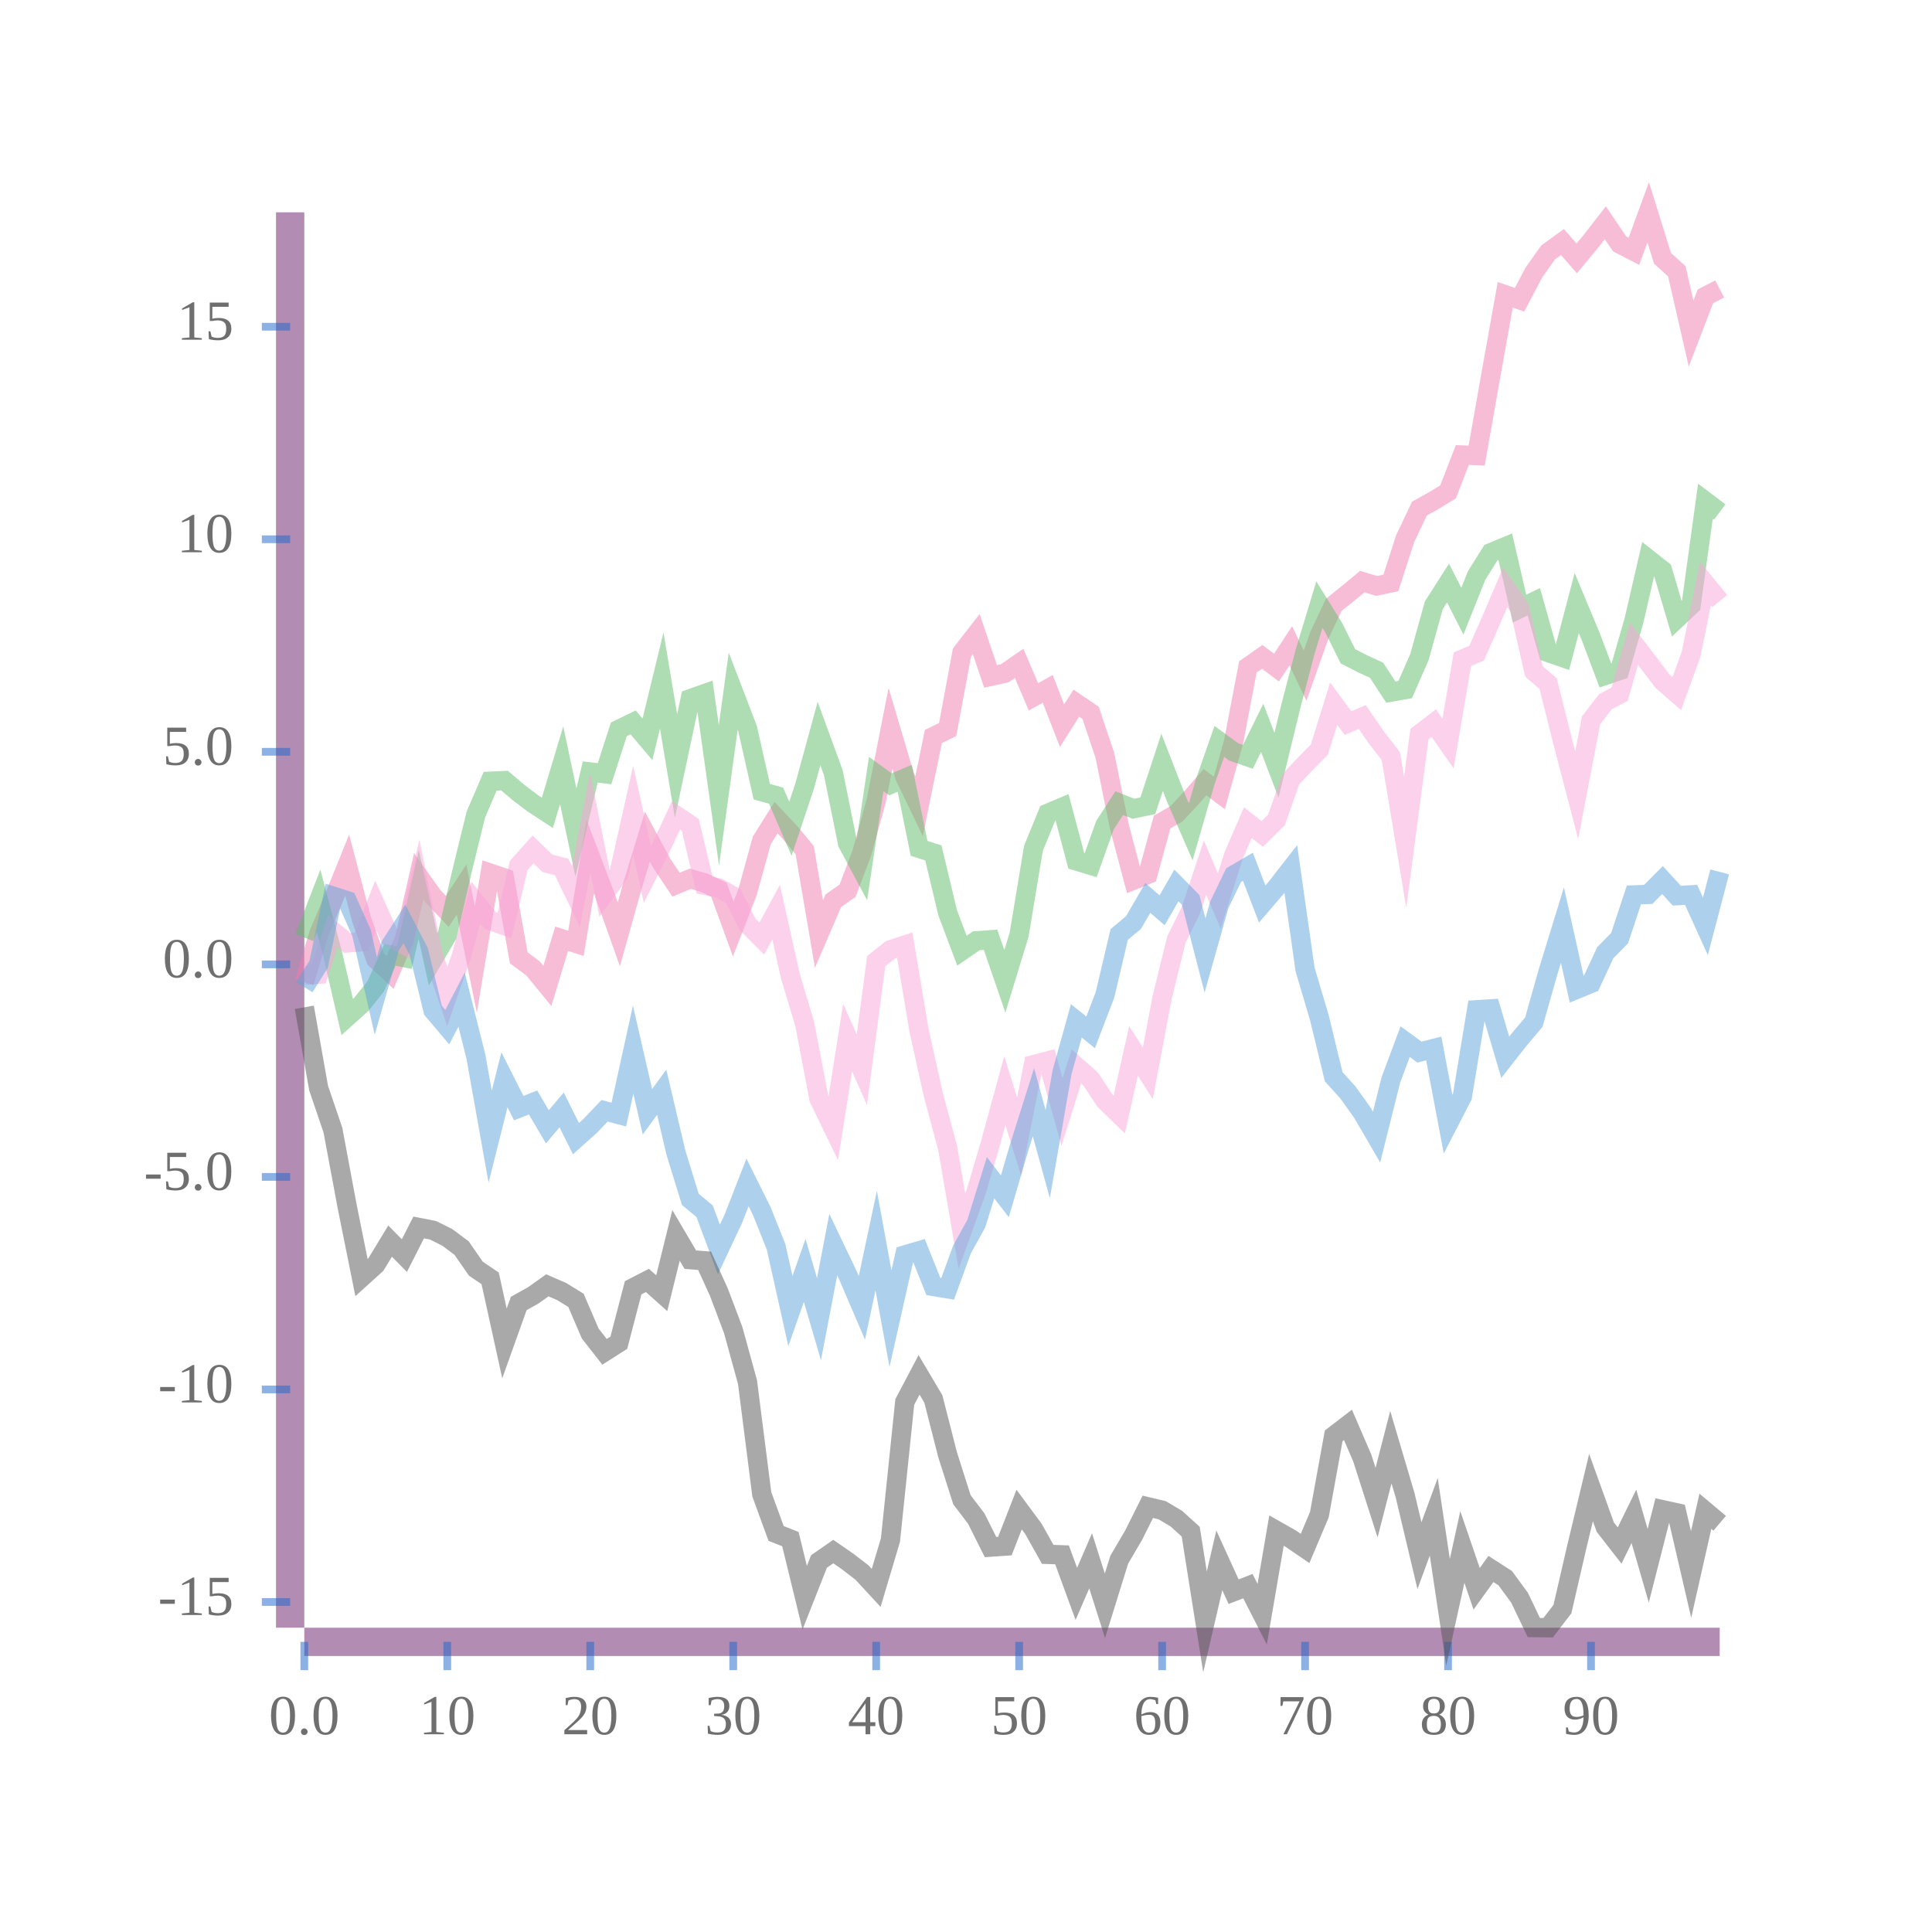
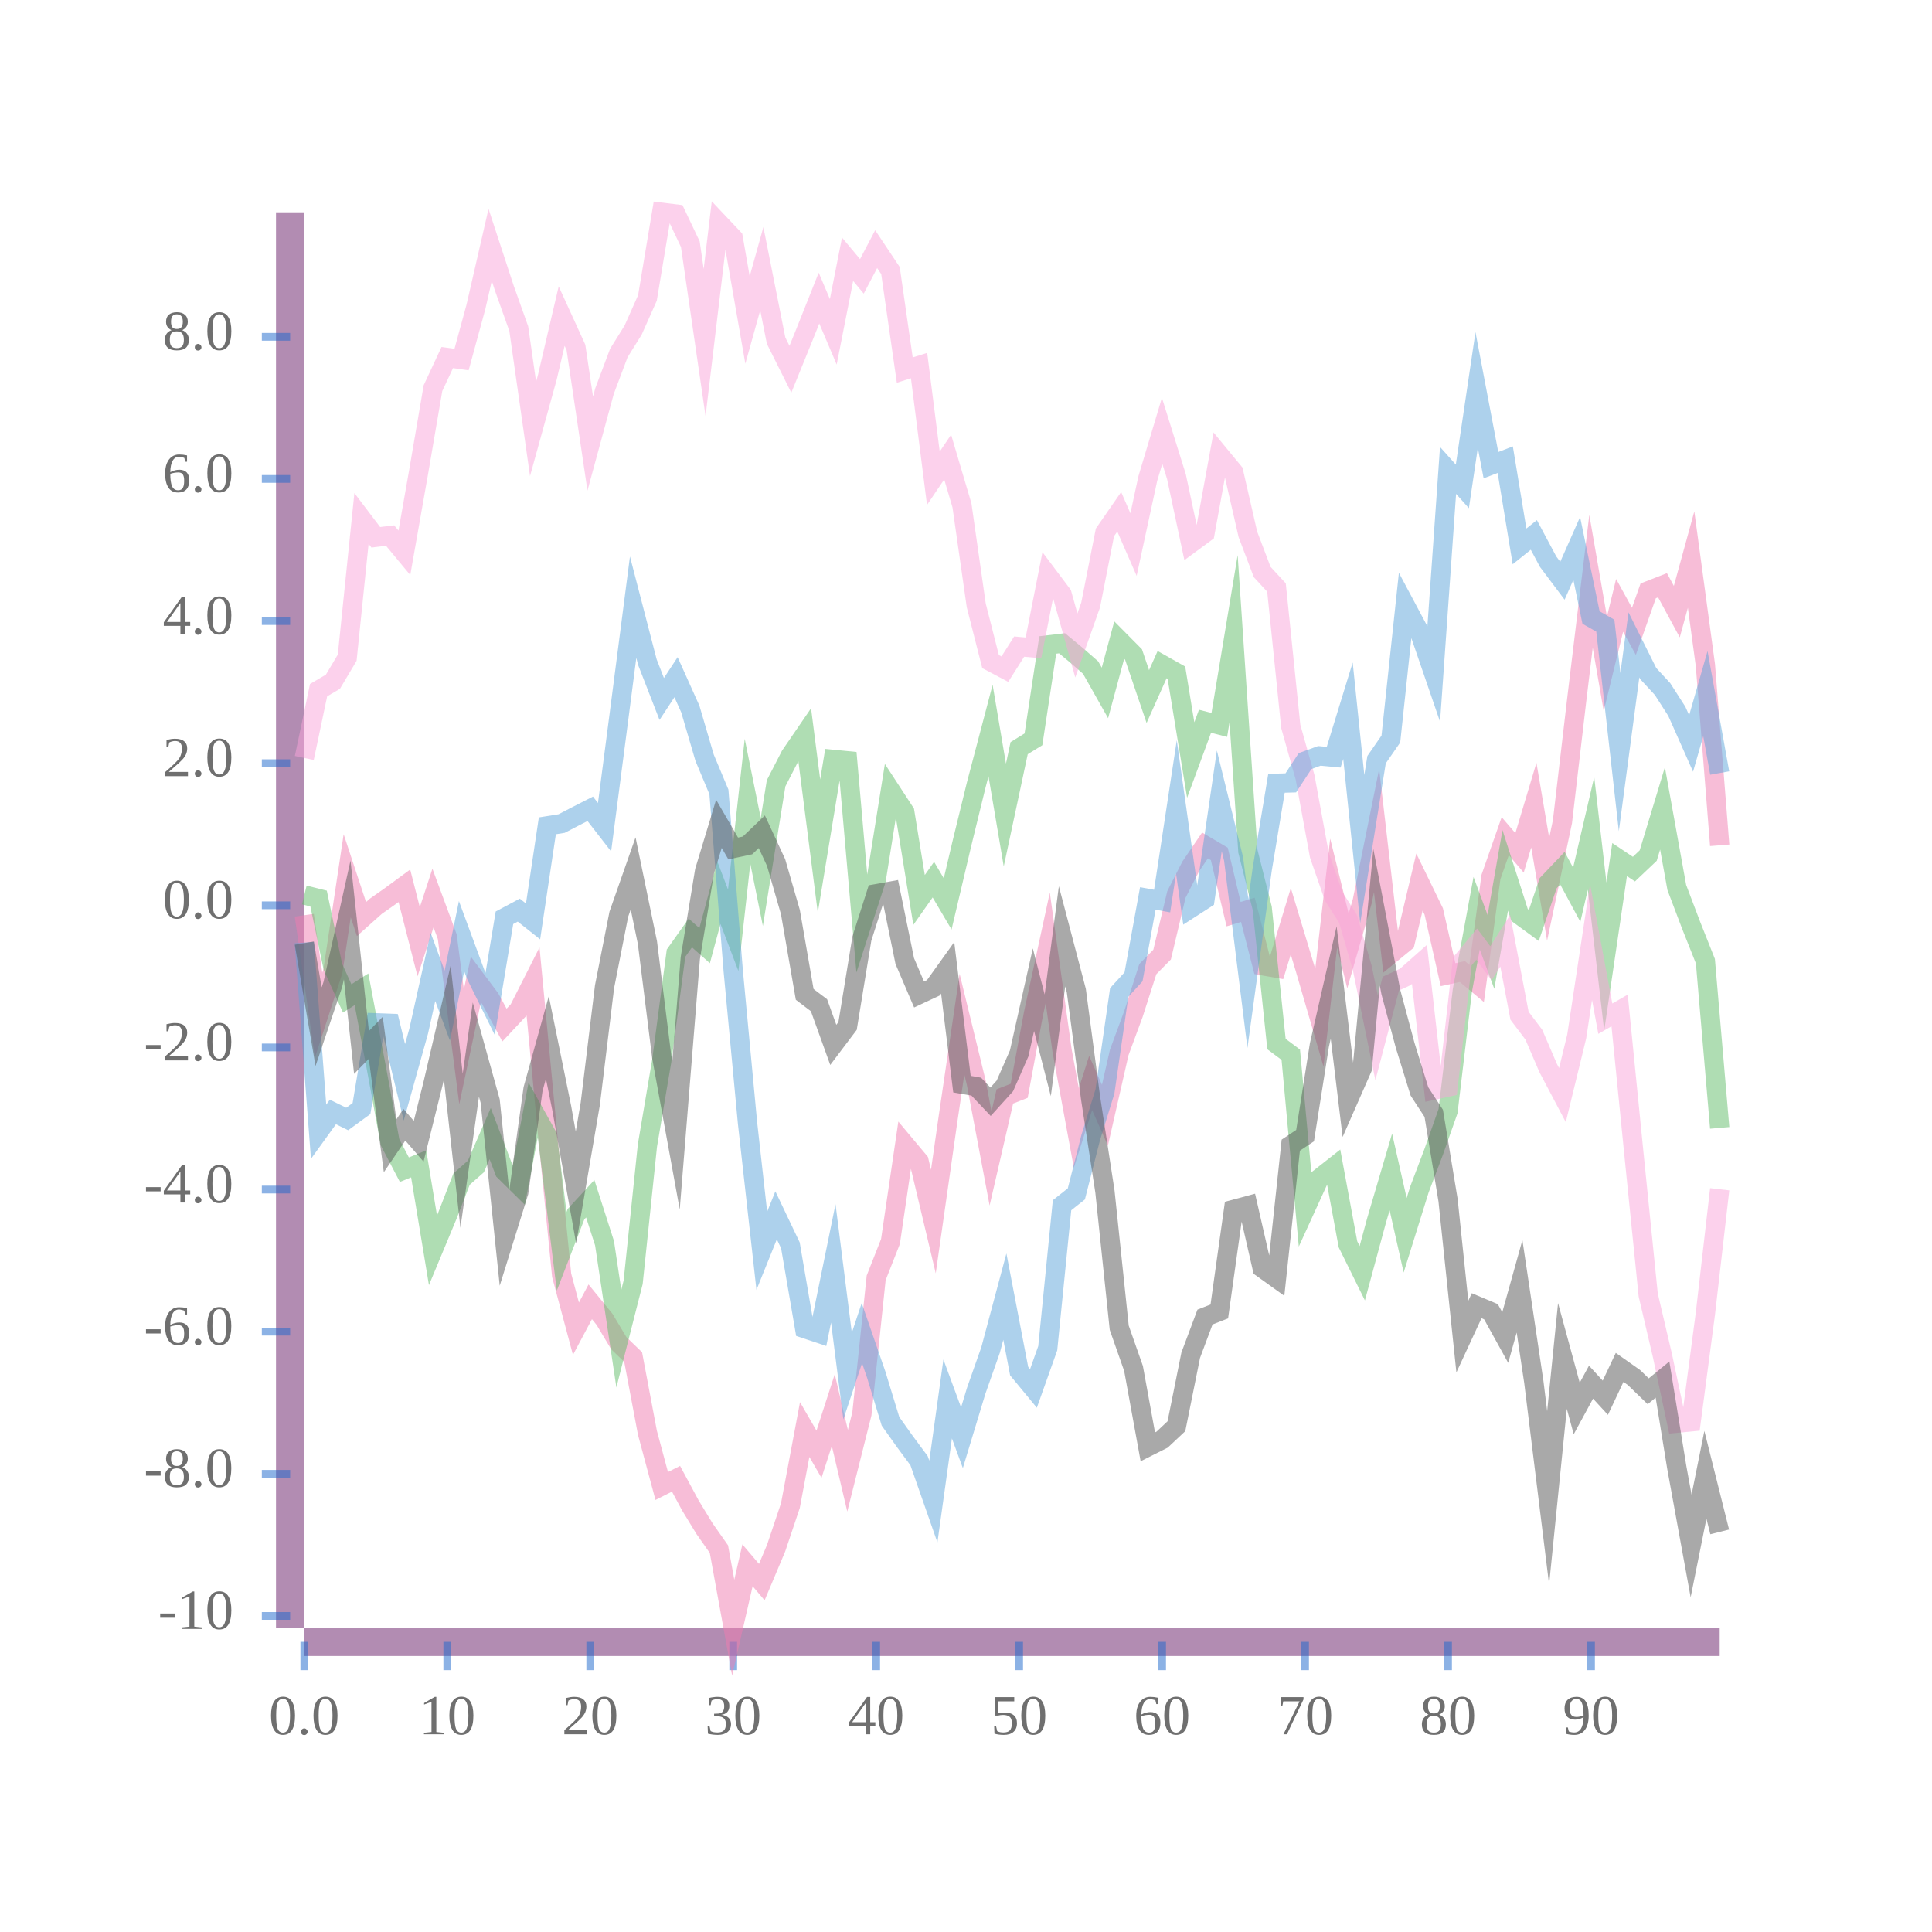
<svg xmlns="http://www.w3.org/2000/svg" height="200" stroke-opacity="1" viewBox="0 0 200 200" font-size="1" width="200" stroke="rgb(0,0,0)" version="1.1">
  <defs />
  <g stroke-linejoin="miter" stroke-opacity="0.0" fill-opacity="0.5" stroke="rgb(0,0,0)" stroke-width="0.0" fill="rgb(102,26,102)" stroke-linecap="butt" stroke-miterlimit="10.0">
    <path d="M 31.502,168.498 l -0,-146.52 h -2.93 l -0,146.52 Z" />
  </g>
  <g stroke-linejoin="miter" stroke-opacity="1.0" fill-opacity="0.7" font-size="5.861px" stroke="rgb(0,0,0)" stroke-width="0.8" fill="rgb(51,51,51)" stroke-linecap="butt" stroke-miterlimit="10.0">
-     <text dominant-baseline="middle" transform="matrix(1,0,0,1,24.1758,33.8222)" stroke="none" text-anchor="end">15</text>
+     <text dominant-baseline="middle" transform="matrix(1,0,0,1,24.1758,34.8667)" stroke="none" text-anchor="end">8.0</text>
  </g>
  <g stroke-linejoin="miter" stroke-opacity="0.5" fill-opacity="0.0" stroke="rgb(26,102,204)" stroke-width="0.8" fill="rgb(0,0,0)" stroke-linecap="butt" stroke-miterlimit="10.0">
-     <path d="M 27.106,33.822 h 2.93 " />
+     <path d="M 27.106,34.867 h 2.93 " />
  </g>
  <g stroke-linejoin="miter" stroke-opacity="1.0" fill-opacity="0.7" font-size="5.861px" stroke="rgb(0,0,0)" stroke-width="0.8" fill="rgb(51,51,51)" stroke-linecap="butt" stroke-miterlimit="10.0">
-     <text dominant-baseline="middle" transform="matrix(1,0,0,1,24.1758,55.8248)" stroke="none" text-anchor="end">10</text>
+     <text dominant-baseline="middle" transform="matrix(1,0,0,1,24.1758,49.5793)" stroke="none" text-anchor="end">6.0</text>
  </g>
  <g stroke-linejoin="miter" stroke-opacity="0.5" fill-opacity="0.0" stroke="rgb(26,102,204)" stroke-width="0.8" fill="rgb(0,0,0)" stroke-linecap="butt" stroke-miterlimit="10.0">
-     <path d="M 27.106,55.825 h 2.93 " />
+     <path d="M 27.106,49.579 h 2.93 " />
  </g>
  <g stroke-linejoin="miter" stroke-opacity="1.0" fill-opacity="0.7" font-size="5.861px" stroke="rgb(0,0,0)" stroke-width="0.8" fill="rgb(51,51,51)" stroke-linecap="butt" stroke-miterlimit="10.0">
-     <text dominant-baseline="middle" transform="matrix(1,0,0,1,24.1758,77.8273)" stroke="none" text-anchor="end">5.0</text>
+     <text dominant-baseline="middle" transform="matrix(1,0,0,1,24.1758,64.2918)" stroke="none" text-anchor="end">4.0</text>
  </g>
  <g stroke-linejoin="miter" stroke-opacity="0.5" fill-opacity="0.0" stroke="rgb(26,102,204)" stroke-width="0.8" fill="rgb(0,0,0)" stroke-linecap="butt" stroke-miterlimit="10.0">
-     <path d="M 27.106,77.827 h 2.93 " />
+     <path d="M 27.106,64.292 h 2.93 " />
  </g>
  <g stroke-linejoin="miter" stroke-opacity="1.0" fill-opacity="0.7" font-size="5.861px" stroke="rgb(0,0,0)" stroke-width="0.8" fill="rgb(51,51,51)" stroke-linecap="butt" stroke-miterlimit="10.0">
-     <text dominant-baseline="middle" transform="matrix(1,0,0,1,24.1758,99.8299)" stroke="none" text-anchor="end">0.0</text>
+     <text dominant-baseline="middle" transform="matrix(1,0,0,1,24.1758,79.0044)" stroke="none" text-anchor="end">2.0</text>
  </g>
  <g stroke-linejoin="miter" stroke-opacity="0.5" fill-opacity="0.0" stroke="rgb(26,102,204)" stroke-width="0.8" fill="rgb(0,0,0)" stroke-linecap="butt" stroke-miterlimit="10.0">
-     <path d="M 27.106,99.83 h 2.93 " />
+     <path d="M 27.106,79.004 h 2.93 " />
  </g>
  <g stroke-linejoin="miter" stroke-opacity="1.0" fill-opacity="0.7" font-size="5.861px" stroke="rgb(0,0,0)" stroke-width="0.8" fill="rgb(51,51,51)" stroke-linecap="butt" stroke-miterlimit="10.0">
-     <text dominant-baseline="middle" transform="matrix(1,0,0,1,24.1758,121.8325)" stroke="none" text-anchor="end">-5.0</text>
+     <text dominant-baseline="middle" transform="matrix(1,0,0,1,24.1758,93.7169)" stroke="none" text-anchor="end">0.0</text>
  </g>
  <g stroke-linejoin="miter" stroke-opacity="0.5" fill-opacity="0.0" stroke="rgb(26,102,204)" stroke-width="0.8" fill="rgb(0,0,0)" stroke-linecap="butt" stroke-miterlimit="10.0">
-     <path d="M 27.106,121.832 h 2.93 " />
+     <path d="M 27.106,93.717 h 2.93 " />
  </g>
  <g stroke-linejoin="miter" stroke-opacity="1.0" fill-opacity="0.7" font-size="5.861px" stroke="rgb(0,0,0)" stroke-width="0.8" fill="rgb(51,51,51)" stroke-linecap="butt" stroke-miterlimit="10.0">
-     <text dominant-baseline="middle" transform="matrix(1,0,0,1,24.1758,143.8351)" stroke="none" text-anchor="end">-10</text>
+     <text dominant-baseline="middle" transform="matrix(1,0,0,1,24.1758,108.4295)" stroke="none" text-anchor="end">-2.0</text>
  </g>
  <g stroke-linejoin="miter" stroke-opacity="0.5" fill-opacity="0.0" stroke="rgb(26,102,204)" stroke-width="0.8" fill="rgb(0,0,0)" stroke-linecap="butt" stroke-miterlimit="10.0">
-     <path d="M 27.106,143.835 h 2.93 " />
+     <path d="M 27.106,108.43 h 2.93 " />
  </g>
  <g stroke-linejoin="miter" stroke-opacity="1.0" fill-opacity="0.7" font-size="5.861px" stroke="rgb(0,0,0)" stroke-width="0.8" fill="rgb(51,51,51)" stroke-linecap="butt" stroke-miterlimit="10.0">
-     <text dominant-baseline="middle" transform="matrix(1,0,0,1,24.1758,165.8377)" stroke="none" text-anchor="end">-15</text>
+     <text dominant-baseline="middle" transform="matrix(1,0,0,1,24.1758,123.1421)" stroke="none" text-anchor="end">-4.0</text>
  </g>
  <g stroke-linejoin="miter" stroke-opacity="0.5" fill-opacity="0.0" stroke="rgb(26,102,204)" stroke-width="0.8" fill="rgb(0,0,0)" stroke-linecap="butt" stroke-miterlimit="10.0">
-     <path d="M 27.106,165.838 h 2.93 " />
+     <path d="M 27.106,123.142 h 2.93 " />
+   </g>
+   <g stroke-linejoin="miter" stroke-opacity="1.0" fill-opacity="0.7" font-size="5.861px" stroke="rgb(0,0,0)" stroke-width="0.8" fill="rgb(51,51,51)" stroke-linecap="butt" stroke-miterlimit="10.0">
+     <text dominant-baseline="middle" transform="matrix(1,0,0,1,24.1758,137.8546)" stroke="none" text-anchor="end">-6.0</text>
+   </g>
+   <g stroke-linejoin="miter" stroke-opacity="0.5" fill-opacity="0.0" stroke="rgb(26,102,204)" stroke-width="0.8" fill="rgb(0,0,0)" stroke-linecap="butt" stroke-miterlimit="10.0">
+     <path d="M 27.106,137.855 h 2.93 " />
+   </g>
+   <g stroke-linejoin="miter" stroke-opacity="1.0" fill-opacity="0.7" font-size="5.861px" stroke="rgb(0,0,0)" stroke-width="0.8" fill="rgb(51,51,51)" stroke-linecap="butt" stroke-miterlimit="10.0">
+     <text dominant-baseline="middle" transform="matrix(1,0,0,1,24.1758,152.5672)" stroke="none" text-anchor="end">-8.0</text>
+   </g>
+   <g stroke-linejoin="miter" stroke-opacity="0.5" fill-opacity="0.0" stroke="rgb(26,102,204)" stroke-width="0.8" fill="rgb(0,0,0)" stroke-linecap="butt" stroke-miterlimit="10.0">
+     <path d="M 27.106,152.567 h 2.93 " />
+   </g>
+   <g stroke-linejoin="miter" stroke-opacity="1.0" fill-opacity="0.7" font-size="5.861px" stroke="rgb(0,0,0)" stroke-width="0.8" fill="rgb(51,51,51)" stroke-linecap="butt" stroke-miterlimit="10.0">
+     <text dominant-baseline="middle" transform="matrix(1,0,0,1,24.1758,167.2797)" stroke="none" text-anchor="end">-10</text>
+   </g>
+   <g stroke-linejoin="miter" stroke-opacity="0.5" fill-opacity="0.0" stroke="rgb(26,102,204)" stroke-width="0.8" fill="rgb(0,0,0)" stroke-linecap="butt" stroke-miterlimit="10.0">
+     <path d="M 27.106,167.28 h 2.93 " />
  </g>
  <g stroke-linejoin="miter" stroke-opacity="0.0" fill-opacity="0.5" stroke="rgb(0,0,0)" stroke-width="0.0" fill="rgb(102,26,102)" stroke-linecap="butt" stroke-miterlimit="10.0">
    <path d="M 178.022,171.429 l -0,-2.93 h -146.52 l -0,2.93 Z" />
  </g>
  <g stroke-linejoin="miter" stroke-opacity="1.0" fill-opacity="0.7" font-size="5.861px" stroke="rgb(0,0,0)" stroke-width="0.8" fill="rgb(51,51,51)" stroke-linecap="butt" stroke-miterlimit="10.0">
    <text dominant-baseline="text-before-edge" transform="matrix(1,0,0,1,164.702,175.8242)" stroke="none" text-anchor="middle">90</text>
  </g>
  <g stroke-linejoin="miter" stroke-opacity="0.5" fill-opacity="0.0" stroke="rgb(26,102,204)" stroke-width="0.8" fill="rgb(0,0,0)" stroke-linecap="butt" stroke-miterlimit="10.0">
    <path d="M 164.702,169.963 v 2.93 " />
  </g>
  <g stroke-linejoin="miter" stroke-opacity="1.0" fill-opacity="0.7" font-size="5.861px" stroke="rgb(0,0,0)" stroke-width="0.8" fill="rgb(51,51,51)" stroke-linecap="butt" stroke-miterlimit="10.0">
    <text dominant-baseline="text-before-edge" transform="matrix(1,0,0,1,149.9019,175.8242)" stroke="none" text-anchor="middle">80</text>
  </g>
  <g stroke-linejoin="miter" stroke-opacity="0.5" fill-opacity="0.0" stroke="rgb(26,102,204)" stroke-width="0.8" fill="rgb(0,0,0)" stroke-linecap="butt" stroke-miterlimit="10.0">
    <path d="M 149.902,169.963 v 2.93 " />
  </g>
  <g stroke-linejoin="miter" stroke-opacity="1.0" fill-opacity="0.7" font-size="5.861px" stroke="rgb(0,0,0)" stroke-width="0.8" fill="rgb(51,51,51)" stroke-linecap="butt" stroke-miterlimit="10.0">
    <text dominant-baseline="text-before-edge" transform="matrix(1,0,0,1,135.1019,175.8242)" stroke="none" text-anchor="middle">70</text>
  </g>
  <g stroke-linejoin="miter" stroke-opacity="0.5" fill-opacity="0.0" stroke="rgb(26,102,204)" stroke-width="0.8" fill="rgb(0,0,0)" stroke-linecap="butt" stroke-miterlimit="10.0">
    <path d="M 135.102,169.963 v 2.93 " />
  </g>
  <g stroke-linejoin="miter" stroke-opacity="1.0" fill-opacity="0.7" font-size="5.861px" stroke="rgb(0,0,0)" stroke-width="0.8" fill="rgb(51,51,51)" stroke-linecap="butt" stroke-miterlimit="10.0">
    <text dominant-baseline="text-before-edge" transform="matrix(1,0,0,1,120.3019,175.8242)" stroke="none" text-anchor="middle">60</text>
  </g>
  <g stroke-linejoin="miter" stroke-opacity="0.5" fill-opacity="0.0" stroke="rgb(26,102,204)" stroke-width="0.8" fill="rgb(0,0,0)" stroke-linecap="butt" stroke-miterlimit="10.0">
    <path d="M 120.302,169.963 v 2.93 " />
  </g>
  <g stroke-linejoin="miter" stroke-opacity="1.0" fill-opacity="0.7" font-size="5.861px" stroke="rgb(0,0,0)" stroke-width="0.8" fill="rgb(51,51,51)" stroke-linecap="butt" stroke-miterlimit="10.0">
    <text dominant-baseline="text-before-edge" transform="matrix(1,0,0,1,105.5019,175.8242)" stroke="none" text-anchor="middle">50</text>
  </g>
  <g stroke-linejoin="miter" stroke-opacity="0.5" fill-opacity="0.0" stroke="rgb(26,102,204)" stroke-width="0.8" fill="rgb(0,0,0)" stroke-linecap="butt" stroke-miterlimit="10.0">
    <path d="M 105.502,169.963 v 2.93 " />
  </g>
  <g stroke-linejoin="miter" stroke-opacity="1.0" fill-opacity="0.7" font-size="5.861px" stroke="rgb(0,0,0)" stroke-width="0.8" fill="rgb(51,51,51)" stroke-linecap="butt" stroke-miterlimit="10.0">
    <text dominant-baseline="text-before-edge" transform="matrix(1,0,0,1,90.7019,175.8242)" stroke="none" text-anchor="middle">40</text>
  </g>
  <g stroke-linejoin="miter" stroke-opacity="0.5" fill-opacity="0.0" stroke="rgb(26,102,204)" stroke-width="0.8" fill="rgb(0,0,0)" stroke-linecap="butt" stroke-miterlimit="10.0">
    <path d="M 90.702,169.963 v 2.93 " />
  </g>
  <g stroke-linejoin="miter" stroke-opacity="1.0" fill-opacity="0.7" font-size="5.861px" stroke="rgb(0,0,0)" stroke-width="0.8" fill="rgb(51,51,51)" stroke-linecap="butt" stroke-miterlimit="10.0">
    <text dominant-baseline="text-before-edge" transform="matrix(1,0,0,1,75.9019,175.8242)" stroke="none" text-anchor="middle">30</text>
  </g>
  <g stroke-linejoin="miter" stroke-opacity="0.5" fill-opacity="0.0" stroke="rgb(26,102,204)" stroke-width="0.8" fill="rgb(0,0,0)" stroke-linecap="butt" stroke-miterlimit="10.0">
    <path d="M 75.902,169.963 v 2.93 " />
  </g>
  <g stroke-linejoin="miter" stroke-opacity="1.0" fill-opacity="0.7" font-size="5.861px" stroke="rgb(0,0,0)" stroke-width="0.8" fill="rgb(51,51,51)" stroke-linecap="butt" stroke-miterlimit="10.0">
    <text dominant-baseline="text-before-edge" transform="matrix(1,0,0,1,61.1019,175.8242)" stroke="none" text-anchor="middle">20</text>
  </g>
  <g stroke-linejoin="miter" stroke-opacity="0.5" fill-opacity="0.0" stroke="rgb(26,102,204)" stroke-width="0.8" fill="rgb(0,0,0)" stroke-linecap="butt" stroke-miterlimit="10.0">
    <path d="M 61.102,169.963 v 2.93 " />
  </g>
  <g stroke-linejoin="miter" stroke-opacity="1.0" fill-opacity="0.7" font-size="5.861px" stroke="rgb(0,0,0)" stroke-width="0.8" fill="rgb(51,51,51)" stroke-linecap="butt" stroke-miterlimit="10.0">
    <text dominant-baseline="text-before-edge" transform="matrix(1,0,0,1,46.3018,175.8242)" stroke="none" text-anchor="middle">10</text>
  </g>
  <g stroke-linejoin="miter" stroke-opacity="0.5" fill-opacity="0.0" stroke="rgb(26,102,204)" stroke-width="0.8" fill="rgb(0,0,0)" stroke-linecap="butt" stroke-miterlimit="10.0">
    <path d="M 46.302,169.963 v 2.93 " />
  </g>
  <g stroke-linejoin="miter" stroke-opacity="1.0" fill-opacity="0.7" font-size="5.861px" stroke="rgb(0,0,0)" stroke-width="0.8" fill="rgb(51,51,51)" stroke-linecap="butt" stroke-miterlimit="10.0">
    <text dominant-baseline="text-before-edge" transform="matrix(1,0,0,1,31.5018,175.8242)" stroke="none" text-anchor="middle">0.0</text>
  </g>
  <g stroke-linejoin="miter" stroke-opacity="0.5" fill-opacity="0.0" stroke="rgb(26,102,204)" stroke-width="0.8" fill="rgb(0,0,0)" stroke-linecap="butt" stroke-miterlimit="10.0">
    <path d="M 31.502,169.963 v 2.93 " />
  </g>
  <g stroke-linejoin="miter" stroke-opacity="0.5" fill-opacity="0.0" stroke="rgb(241,124,176)" stroke-width="2" fill="rgb(0,0,0)" stroke-linecap="butt" stroke-miterlimit="10.0">
-     <path d="M 31.502,101.682 l 1.48,-4.962 l 1.48,-3.504 l 1.48,-3.659 l 1.48,5.606 l 1.48,4.137 l 1.48,1.372 l 1.48,-3.455 l 1.48,-6.511 l 1.48,2.073 l 1.48,1.569 l 1.48,-2.268 l 1.48,7.259 l 1.48,-8.95 l 1.48,0.503 l 1.48,8.262 l 1.48,1.099 l 1.48,1.806 l 1.48,-4.881 l 1.48,0.476 l 1.48,-8.978 l 1.48,3.881 l 1.48,4.171 l 1.48,-5.281 l 1.48,-4.836 l 1.48,2.749 l 1.48,2.221 l 1.48,-0.612 l 1.48,0.423 l 1.48,0.724 l 1.48,4.056 l 1.48,-3.798 l 1.48,-5.378 l 1.48,-2.357 l 1.48,1.58 l 1.48,1.793 l 1.48,8.678 l 1.48,-3.44 l 1.48,-1.043 l 1.48,-3.923 l 1.48,-5.357 l 1.48,-7.536 l 1.48,4.992 l 1.48,3.066 l 1.48,-7.205 l 1.48,-0.72 l 1.48,-7.977 l 1.48,-1.907 l 1.48,4.382 l 1.48,-0.33 l 1.48,-1.017 l 1.48,3.466 l 1.48,-0.831 l 1.48,3.815 l 1.48,-2.331 l 1.48,1.006 l 1.48,4.415 l 1.48,7.299 l 1.48,5.597 l 1.48,-0.598 l 1.48,-5.417 l 1.48,-0.846 l 1.48,-1.583 l 1.48,-1.7 l 1.48,1.125 l 1.48,-5.305 l 1.48,-7.747 l 1.48,-1.038 l 1.48,1.109 l 1.48,-2.257 l 1.48,3.092 l 1.48,-4.175 l 1.48,-3.145 l 1.48,-1.193 l 1.48,-1.227 l 1.48,0.452 l 1.48,-0.312 l 1.48,-4.58 l 1.48,-3.12 l 1.48,-0.821 l 1.48,-0.907 l 1.48,-3.815 l 1.48,0.059 l 1.48,-8.377 l 1.48,-8.263 l 1.48,0.51 l 1.48,-2.81 l 1.48,-2.093 l 1.48,-1.075 l 1.48,1.697 l 1.48,-1.781 l 1.48,-1.911 l 1.48,2.188 l 1.48,0.767 l 1.48,-4.035 l 1.48,4.763 l 1.48,1.341 l 1.48,6.448 l 1.48,-3.852 l 1.48,-0.769 " />
+     <path d="M 31.502,94.745 l 1.48,10.339 l 1.48,-4.548 l 1.48,-9.876 l 1.48,4.483 l 1.48,-1.321 l 1.48,-1.04 l 1.48,-1.085 l 1.48,5.789 l 1.48,-4.518 l 1.48,3.998 l 1.48,11.402 l 1.48,-6.972 l 1.48,1.979 l 1.48,2.74 l 1.48,-1.581 l 1.48,-2.925 l 1.48,15.523 l 1.48,14.887 l 1.48,5.528 l 1.48,-2.782 l 1.48,1.812 l 1.48,2.477 l 1.48,1.426 l 1.48,7.842 l 1.48,5.506 l 1.48,-0.746 l 1.48,2.749 l 1.48,2.429 l 1.48,2.105 l 1.48,8.135 l 1.48,-6.462 l 1.48,1.739 l 1.48,-3.51 l 1.48,-4.406 l 1.48,-7.876 l 1.48,2.557 l 1.48,-4.568 l 1.48,6.277 l 1.48,-5.883 l 1.48,-14.086 l 1.48,-3.761 l 1.48,-10.067 l 1.48,1.768 l 1.48,6.231 l 1.48,-10.368 l 1.48,-10.068 l 1.48,6.064 l 1.48,7.839 l 1.48,-6.42 l 1.48,-0.579 l 1.48,-7.967 l 1.48,-6.84 l 1.48,10.623 l 1.48,8.036 l 1.48,-4.659 l 1.48,3.329 l 1.48,-6.498 l 1.48,-4.006 l 1.48,-4.62 l 1.48,-1.501 l 1.48,-6.224 l 1.48,-2.9 l 1.48,-2.173 l 1.48,0.874 l 1.48,6.237 l 1.48,-0.446 l 1.48,5.776 l 1.48,0.259 l 1.48,-4.85 l 1.48,4.891 l 1.48,5.095 l 1.48,-12.91 l 1.48,5.992 l 1.48,-5.143 l 1.48,-7.322 l 1.48,12.778 l 1.48,-1.211 l 1.48,-6.229 l 1.48,3.041 l 1.48,6.545 l 1.48,-0.324 l 1.48,1.232 l 1.48,-11.016 l 1.48,-4.23 l 1.48,1.727 l 1.48,-4.938 l 1.48,8.703 l 1.48,-6.976 l 1.48,-12.633 l 1.48,-12.264 l 1.48,8.542 l 1.48,-6.055 l 1.48,2.693 l 1.48,-4.196 l 1.48,-0.578 l 1.48,2.731 l 1.48,-5.388 l 1.48,10.929 l 1.48,18.65 " />
  </g>
  <g stroke-linejoin="miter" stroke-opacity="0.5" fill-opacity="0.0" stroke="rgb(96,189,104)" stroke-width="2" fill="rgb(0,0,0)" stroke-linecap="butt" stroke-miterlimit="10.0">
-     <path d="M 31.502,97.057 l 1.48,-3.8 l 1.48,5.629 l 1.48,6.393 l 1.48,-1.328 l 1.48,-1.857 l 1.48,-3.253 l 1.48,0.293 l 1.48,-6.551 l 1.48,6.731 l 1.48,-2.523 l 1.48,-6.423 l 1.48,-6.052 l 1.48,-3.442 l 1.48,-0.067 l 1.48,1.252 l 1.48,1.119 l 1.48,0.971 l 1.48,-4.931 l 1.48,6.959 l 1.48,-6.262 l 1.48,0.179 l 1.48,-4.59 l 1.48,-0.72 l 1.48,1.756 l 1.48,-6.092 l 1.48,8.85 l 1.48,-6.97 l 1.48,-0.523 l 1.48,10.534 l 1.48,-10.788 l 1.48,3.857 l 1.48,6.547 l 1.48,0.412 l 1.48,3.422 l 1.48,-4.431 l 1.48,-5.421 l 1.48,4.045 l 1.48,7.311 l 1.48,2.768 l 1.48,-9.935 l 1.48,1.07 l 1.48,-0.628 l 1.48,7.251 l 1.48,0.478 l 1.48,6.193 l 1.48,3.925 l 1.48,-1.022 l 1.48,-0.11 l 1.48,4.303 l 1.48,-4.84 l 1.48,-8.93 l 1.48,-3.62 l 1.48,-0.625 l 1.48,5.557 l 1.48,0.446 l 1.48,-4.146 l 1.48,-2.287 l 1.48,0.581 l 1.48,-0.309 l 1.48,-4.495 l 1.48,3.801 l 1.48,3.396 l 1.48,-5.121 l 1.48,-4.243 l 1.48,1.082 l 1.48,0.516 l 1.48,-2.998 l 1.48,3.87 l 1.48,-6.086 l 1.48,-5.66 l 1.48,-4.886 l 1.48,2.383 l 1.48,2.97 l 1.48,0.76 l 1.48,0.682 l 1.48,2.266 l 1.48,-0.26 l 1.48,-3.376 l 1.48,-5.34 l 1.48,-2.316 l 1.48,2.913 l 1.48,-3.699 l 1.48,-2.365 l 1.48,-0.611 l 1.48,6.408 l 1.48,-0.713 l 1.48,5.257 l 1.48,0.512 l 1.48,-5.639 l 1.48,3.549 l 1.48,3.944 l 1.48,-0.503 l 1.48,-5.147 l 1.48,-6.398 l 1.48,1.165 l 1.48,5.018 l 1.48,-1.396 l 1.48,-10.756 l 1.48,1.115 " />
+     <path d="M 31.502,92.65 l 1.48,0.368 l 1.48,7.062 l 1.48,3.275 l 1.48,-0.945 l 1.48,7.829 l 1.48,8.013 l 1.48,2.833 l 1.48,-0.603 l 1.48,8.949 l 1.48,-3.557 l 1.48,-3.813 l 1.48,-1.307 l 1.48,-3.406 l 1.48,3.887 l 1.48,1.458 l 1.48,-7.744 l 1.48,2.642 l 1.48,11.939 l 1.48,-3.834 l 1.48,-1.604 l 1.48,4.607 l 1.48,9.875 l 1.48,-5.82 l 1.48,-14.178 l 1.48,-8.75 l 1.48,-11.153 l 1.48,-2.093 l 1.48,1.312 l 1.48,-5.477 l 1.48,3.885 l 1.48,-13.347 l 1.48,7.311 l 1.48,-9.178 l 1.48,-2.877 l 1.48,-2.159 l 1.48,11.536 l 1.48,-8.973 l 1.48,0.145 l 1.48,16.909 l 1.48,-4.585 l 1.48,-9.28 l 1.48,2.268 l 1.48,9.094 l 1.48,-2.103 l 1.48,2.511 l 1.48,-6.276 l 1.48,-6.049 l 1.48,-5.622 l 1.48,8.748 l 1.48,-6.925 l 1.48,-0.911 l 1.48,-9.771 l 1.48,-0.175 l 1.48,1.226 l 1.48,1.293 l 1.48,2.621 l 1.48,-5.473 l 1.48,1.493 l 1.48,4.358 l 1.48,-3.308 l 1.48,0.834 l 1.48,9.043 l 1.48,-4.014 l 1.48,0.379 l 1.48,-8.927 l 1.48,22.007 l 1.48,5.883 l 1.48,14.071 l 1.48,1.106 l 1.48,16.031 l 1.48,-3.239 l 1.48,-1.164 l 1.48,8 l 1.48,2.996 l 1.48,-5.466 l 1.48,-5.021 l 1.48,6.554 l 1.48,-4.745 l 1.48,-3.907 l 1.48,-4.202 l 1.48,-12.48 l 1.48,-8.004 l 1.48,4.005 l 1.48,-8.444 l 1.48,4.62 l 1.48,1.083 l 1.48,-4.37 l 1.48,-1.554 l 1.48,2.748 l 1.48,-6.359 l 1.48,12.771 l 1.48,-10.054 l 1.48,0.989 l 1.48,-1.402 l 1.48,-4.884 l 1.48,8.191 l 1.48,3.901 l 1.48,3.723 l 1.48,17.257 " />
  </g>
  <g stroke-linejoin="miter" stroke-opacity="0.5" fill-opacity="0.0" stroke="rgb(250,165,218)" stroke-width="2" fill="rgb(0,0,0)" stroke-linecap="butt" stroke-miterlimit="10.0">
-     <path d="M 31.502,100.962 l 1.48,-0.112 l 1.48,-4.45 l 1.48,1.214 l 1.48,-0.116 l 1.48,-3.766 l 1.48,3.292 l 1.48,0.799 l 1.48,-6.248 l 1.48,7.231 l 1.48,4.341 l 1.48,-4.243 l 1.48,-5.465 l 1.48,1.848 l 1.48,0.533 l 1.48,-6.229 l 1.48,-1.658 l 1.48,1.433 l 1.48,0.387 l 1.48,3.068 l 1.48,-7.684 l 1.48,7.363 l 1.48,-2.02 l 1.48,-6.612 l 1.48,6.651 l 1.48,-2.94 l 1.48,-3.177 l 1.48,0.993 l 1.48,6.248 l 1.48,0.283 l 1.48,0.844 l 1.48,2.917 l 1.48,1.476 l 1.48,-2.738 l 1.48,6.636 l 1.48,4.93 l 1.48,7.748 l 1.48,3.062 l 1.48,-9.391 l 1.48,3.328 l 1.48,-11.235 l 1.48,-1.181 l 1.48,-0.485 l 1.48,8.844 l 1.48,6.657 l 1.48,5.51 l 1.48,8.609 l 1.48,-4.104 l 1.48,-5.048 l 1.48,-5.41 l 1.48,4.785 l 1.48,-7.463 l 1.48,-0.385 l 1.48,5.272 l 1.48,-4.709 l 1.48,1.3 l 1.48,2.24 l 1.48,1.441 l 1.48,-6.586 l 1.48,2.323 l 1.48,-7.844 l 1.48,-6.005 l 1.48,-2.993 l 1.48,-4.453 l 1.48,3.45 l 1.48,-4.697 l 1.48,-3.411 l 1.48,1.173 l 1.48,-1.46 l 1.48,-4.203 l 1.48,-1.579 l 1.48,-1.491 l 1.48,-4.759 l 1.48,2.014 l 1.48,-0.626 l 1.48,2.142 l 1.48,1.913 l 1.48,8.907 l 1.48,-11.206 l 1.48,-1.129 l 1.48,2.116 l 1.48,-8.728 l 1.48,-0.635 l 1.48,-3.349 l 1.48,-3.473 l 1.48,2.134 l 1.48,6.571 l 1.48,1.276 l 1.48,5.888 l 1.48,5.667 l 1.48,-7.744 l 1.48,-1.929 l 1.48,-0.787 l 1.48,-5.219 l 1.48,1.925 l 1.48,1.947 l 1.48,1.286 l 1.48,-4.07 l 1.48,-7.314 l 1.48,1.807 " />
+     <path d="M 31.502,78.465 l 1.48,-7.024 l 1.48,-0.865 l 1.48,-2.49 l 1.48,-14.419 l 1.48,1.952 l 1.48,-0.18 l 1.48,1.785 l 1.48,-8.393 l 1.48,-8.648 l 1.48,-3.171 l 1.48,0.209 l 1.48,-5.429 l 1.48,-6.442 l 1.48,4.519 l 1.48,4.154 l 1.48,10.373 l 1.48,-5.351 l 1.48,-6.321 l 1.48,3.242 l 1.48,9.955 l 1.48,-5.44 l 1.48,-3.935 l 1.48,-2.375 l 1.48,-3.325 l 1.48,-8.869 l 1.48,0.181 l 1.48,3.122 l 1.48,10.177 l 1.48,-12.376 l 1.48,1.564 l 1.48,8.477 l 1.48,-5.304 l 1.48,7.446 l 1.48,2.96 l 1.48,-3.646 l 1.48,-3.719 l 1.48,3.49 l 1.48,-7.51 l 1.48,1.769 l 1.48,-2.818 l 1.48,2.218 l 1.48,10.305 l 1.48,-0.469 l 1.48,11.665 l 1.48,-2.192 l 1.48,4.997 l 1.48,10.361 l 1.48,5.812 l 1.48,0.785 l 1.48,-2.337 l 1.48,0.132 l 1.48,-7.515 l 1.48,1.97 l 1.48,5.293 l 1.48,-4.188 l 1.48,-7.514 l 1.48,-2.135 l 1.48,3.393 l 1.48,-6.837 l 1.48,-4.937 l 1.48,4.734 l 1.48,6.928 l 1.48,-1.089 l 1.48,-8.103 l 1.48,1.795 l 1.48,6.455 l 1.48,3.899 l 1.48,1.603 l 1.48,14.385 l 1.48,5.269 l 1.48,8.056 l 1.48,4.261 l 1.48,2.31 l 1.48,5.102 l 1.48,7.23 l 1.48,-5.615 l 1.48,-0.677 l 1.48,-1.308 l 1.48,13.014 l 1.48,-0.322 l 1.48,-13.007 l 1.48,-1.778 l 1.48,1.979 l 1.48,-2.338 l 1.48,7.769 l 1.48,1.959 l 1.48,3.444 l 1.48,2.808 l 1.48,-6.069 l 1.48,-9.773 l 1.48,7.935 l 1.48,-0.852 l 1.48,14.835 l 1.48,14.619 l 1.48,6.311 l 1.48,6.96 l 1.48,-0.142 l 1.48,-11.202 l 1.48,-12.871 " />
  </g>
  <g stroke-linejoin="miter" stroke-opacity="0.5" fill-opacity="0.0" stroke="rgb(93,165,218)" stroke-width="2" fill="rgb(0,0,0)" stroke-linecap="butt" stroke-miterlimit="10.0">
-     <path d="M 31.502,102.191 l 1.48,-2.366 l 1.48,-7.059 l 1.48,0.478 l 1.48,3.323 l 1.48,6.533 l 1.48,-5.158 l 1.48,-2.298 l 1.48,2.847 l 1.48,6.089 l 1.48,1.749 l 1.48,-2.853 l 1.48,5.894 l 1.48,8.298 l 1.48,-5.891 l 1.48,2.935 l 1.48,-0.583 l 1.48,2.516 l 1.48,-1.745 l 1.48,2.971 l 1.48,-1.323 l 1.48,-1.557 l 1.48,0.389 l 1.48,-6.727 l 1.48,6.436 l 1.48,-2.021 l 1.48,6.293 l 1.48,4.795 l 1.48,1.234 l 1.48,3.96 l 1.48,-3.154 l 1.48,-3.791 l 1.48,2.97 l 1.48,3.705 l 1.48,6.646 l 1.48,-4.214 l 1.48,5.051 l 1.48,-7.725 l 1.48,3.104 l 1.48,3.453 l 1.48,-6.966 l 1.48,8.078 l 1.48,-6.587 l 1.48,-0.442 l 1.48,3.698 l 1.48,0.242 l 1.48,-4.066 l 1.48,-2.675 l 1.48,-4.76 l 1.48,1.92 l 1.48,-5.044 l 1.48,-4.688 l 1.48,5.369 l 1.48,-8.475 l 1.48,-5.318 l 1.48,1.188 l 1.48,-3.862 l 1.48,-6.272 l 1.48,-1.235 l 1.48,-2.545 l 1.48,1.279 l 1.48,-2.575 l 1.48,1.502 l 1.48,5.759 l 1.48,-5.257 l 1.48,-3.066 l 1.48,-0.868 l 1.48,3.857 l 1.48,-1.726 l 1.48,-1.899 l 1.48,10.402 l 1.48,4.992 l 1.48,6.103 l 1.48,1.643 l 1.48,2.071 l 1.48,2.542 l 1.48,-5.92 l 1.48,-3.968 l 1.48,1.087 l 1.48,-0.375 l 1.48,7.834 l 1.48,-2.867 l 1.48,-8.976 l 1.48,-0.093 l 1.48,5.015 l 1.48,-1.886 l 1.48,-1.749 l 1.48,-5.235 l 1.48,-4.815 l 1.48,6.646 l 1.48,-0.609 l 1.48,-3.184 l 1.48,-1.504 l 1.48,-4.472 l 1.48,-0.053 l 1.48,-1.488 l 1.48,1.619 l 1.48,-0.085 l 1.48,3.261 l 1.48,-5.64 " />
+     <path d="M 31.502,97.575 l 1.48,19.585 l 1.48,-2.051 l 1.48,0.727 l 1.48,-1.078 l 1.48,-8.876 l 1.48,0.056 l 1.48,6.103 l 1.48,-5.295 l 1.48,-6.644 l 1.48,4.001 l 1.48,-7.191 l 1.48,4.013 l 1.48,2.994 l 1.48,-8.911 l 1.48,-0.791 l 1.48,1.169 l 1.48,-9.896 l 1.48,-0.237 l 1.48,-0.771 l 1.48,-0.754 l 1.48,1.906 l 1.48,-11.351 l 1.48,-11.428 l 1.48,5.702 l 1.48,3.801 l 1.48,-2.255 l 1.48,3.296 l 1.48,5.046 l 1.48,3.533 l 1.48,18.5 l 1.48,15.754 l 1.48,13.25 l 1.48,-3.671 l 1.48,3.105 l 1.48,8.621 l 1.48,0.495 l 1.48,-7.247 l 1.48,11.666 l 1.48,-4.446 l 1.48,4.283 l 1.48,4.841 l 1.48,2.084 l 1.48,1.997 l 1.48,4.233 l 1.48,-10.621 l 1.48,4.014 l 1.48,-4.881 l 1.48,-4.197 l 1.48,-5.53 l 1.48,7.71 l 1.48,1.794 l 1.48,-4.163 l 1.48,-14.806 l 1.48,-1.17 l 1.48,-5.804 l 1.48,-4.796 l 1.48,-10.258 l 1.48,-1.614 l 1.48,-8.114 l 1.48,0.271 l 1.48,-9.743 l 1.48,10.495 l 1.48,-0.953 l 1.48,-10.172 l 1.48,6.021 l 1.48,11.863 l 1.48,-10.784 l 1.48,-8.919 l 1.48,-0.043 l 1.48,-2.256 l 1.48,-0.54 l 1.48,0.14 l 1.48,-4.812 l 1.48,14.319 l 1.48,-9.252 l 1.48,-2.139 l 1.48,-13.863 l 1.48,2.777 l 1.48,4.314 l 1.48,-21.034 l 1.48,1.655 l 1.48,-9.977 l 1.48,7.781 l 1.48,-0.57 l 1.48,8.975 l 1.48,-1.187 l 1.48,2.774 l 1.48,1.969 l 1.48,-3.344 l 1.48,7.152 l 1.48,0.841 l 1.48,13.094 l 1.48,-11.104 l 1.48,2.969 l 1.48,1.601 l 1.48,2.306 l 1.48,3.333 l 1.48,-5.163 l 1.48,8.222 " />
  </g>
  <g stroke-linejoin="miter" stroke-opacity="0.5" fill-opacity="0.0" stroke="rgb(85,85,85)" stroke-width="2" fill="rgb(0,0,0)" stroke-linecap="butt" stroke-miterlimit="10.0">
-     <path d="M 31.502,104.276 l 1.48,8.362 l 1.48,4.345 l 1.48,7.925 l 1.48,7.348 l 1.48,-1.339 l 1.48,-2.437 l 1.48,1.5 l 1.48,-2.915 l 1.48,0.292 l 1.48,0.736 l 1.48,1.106 l 1.48,2.135 l 1.48,1.004 l 1.48,6.733 l 1.48,-4.138 l 1.48,-0.823 l 1.48,-1.053 l 1.48,0.643 l 1.48,0.909 l 1.48,3.441 l 1.48,1.892 l 1.48,-0.944 l 1.48,-5.689 l 1.48,-0.759 l 1.48,1.324 l 1.48,-5.987 l 1.48,2.514 l 1.48,0.116 l 1.48,3.255 l 1.48,3.921 l 1.48,5.381 l 1.48,11.613 l 1.48,4.055 l 1.48,0.585 l 1.48,6.071 l 1.48,-3.755 l 1.48,-1.026 l 1.48,1.026 l 1.48,1.133 l 1.48,1.602 l 1.48,-4.966 l 1.48,-14.276 l 1.48,-2.809 l 1.48,2.498 l 1.48,5.79 l 1.48,4.643 l 1.48,1.943 l 1.48,2.956 l 1.48,-0.103 l 1.48,-3.785 l 1.48,2.002 l 1.48,2.638 l 1.48,0.047 l 1.48,4.042 l 1.48,-3.423 l 1.48,4.657 l 1.48,-4.77 l 1.48,-2.524 l 1.48,-2.954 l 1.48,0.351 l 1.48,0.879 l 1.48,1.343 l 1.48,9.339 l 1.48,-6.372 l 1.48,3.246 l 1.48,-0.573 l 1.48,2.901 l 1.48,-8.653 l 1.48,0.838 l 1.48,1.011 l 1.48,-3.502 l 1.48,-8.152 l 1.48,-1.136 l 1.48,3.432 l 1.48,4.617 l 1.48,-5.741 l 1.48,4.998 l 1.48,6.231 l 1.48,-4.024 l 1.48,9.889 l 1.48,-6.763 l 1.48,4.327 l 1.48,-2.05 l 1.48,0.954 l 1.48,2.017 l 1.48,3.091 l 1.48,0.019 l 1.48,-1.926 l 1.48,-6.414 l 1.48,-6.169 l 1.48,4.1 l 1.48,1.9 l 1.48,-3.021 l 1.48,5.118 l 1.48,-5.804 l 1.48,0.325 l 1.48,6.382 l 1.48,-6.549 l 1.48,1.244 " />
+     <path d="M 31.502,97.631 l 1.48,8.649 l 1.48,-4.392 l 1.48,-6.657 l 1.48,13.717 l 1.48,-1.52 l 1.48,11.186 l 1.48,-2.183 l 1.48,1.711 l 1.48,-5.941 l 1.48,-6.352 l 1.48,13.275 l 1.48,-10.47 l 1.48,5.318 l 1.48,14.189 l 1.48,-4.754 l 1.48,-10.67 l 1.48,-5.339 l 1.48,7.266 l 1.48,8.269 l 1.48,-8.644 l 1.48,-12.151 l 1.48,-7.505 l 1.48,-4.218 l 1.48,7.163 l 1.48,11.829 l 1.48,8.118 l 1.48,-18.352 l 1.48,-9.004 l 1.48,-4.887 l 1.48,2.552 l 1.48,-0.315 l 1.48,-1.416 l 1.48,3.192 l 1.48,5.119 l 1.48,8.524 l 1.48,1.121 l 1.48,4.106 l 1.48,-1.962 l 1.48,-9.046 l 1.48,-4.635 l 1.48,-0.266 l 1.48,7.236 l 1.48,3.457 l 1.48,-0.693 l 1.48,-2.064 l 1.48,12.036 l 1.48,0.258 l 1.48,1.565 l 1.48,-1.636 l 1.48,-3.364 l 1.48,-6.6 l 1.48,5.761 l 1.48,-11.283 l 1.48,5.629 l 1.48,11.149 l 1.48,9.64 l 1.48,14.1 l 1.48,4.213 l 1.48,8.114 l 1.48,-0.743 l 1.48,-1.387 l 1.48,-7.351 l 1.48,-3.953 l 1.48,-0.578 l 1.48,-10.559 l 1.48,-0.397 l 1.48,6.464 l 1.48,1.061 l 1.48,-13.786 l 1.48,-0.985 l 1.48,-9.369 l 1.48,-6.483 l 1.48,12.246 l 1.48,-3.366 l 1.48,-15.63 l 1.48,7.742 l 1.48,5.514 l 1.48,4.771 l 1.48,2.268 l 1.48,8.989 l 1.48,14.123 l 1.48,-3.197 l 1.48,0.622 l 1.48,2.674 l 1.48,-5.307 l 1.48,9.914 l 1.48,11.983 l 1.48,-14.684 l 1.48,5.435 l 1.48,-2.724 l 1.48,1.612 l 1.48,-3.139 l 1.48,1.042 l 1.48,1.43 l 1.48,-1.212 l 1.48,9.108 l 1.48,8.116 l 1.48,-7.366 l 1.48,5.908 " />
  </g>
</svg>
